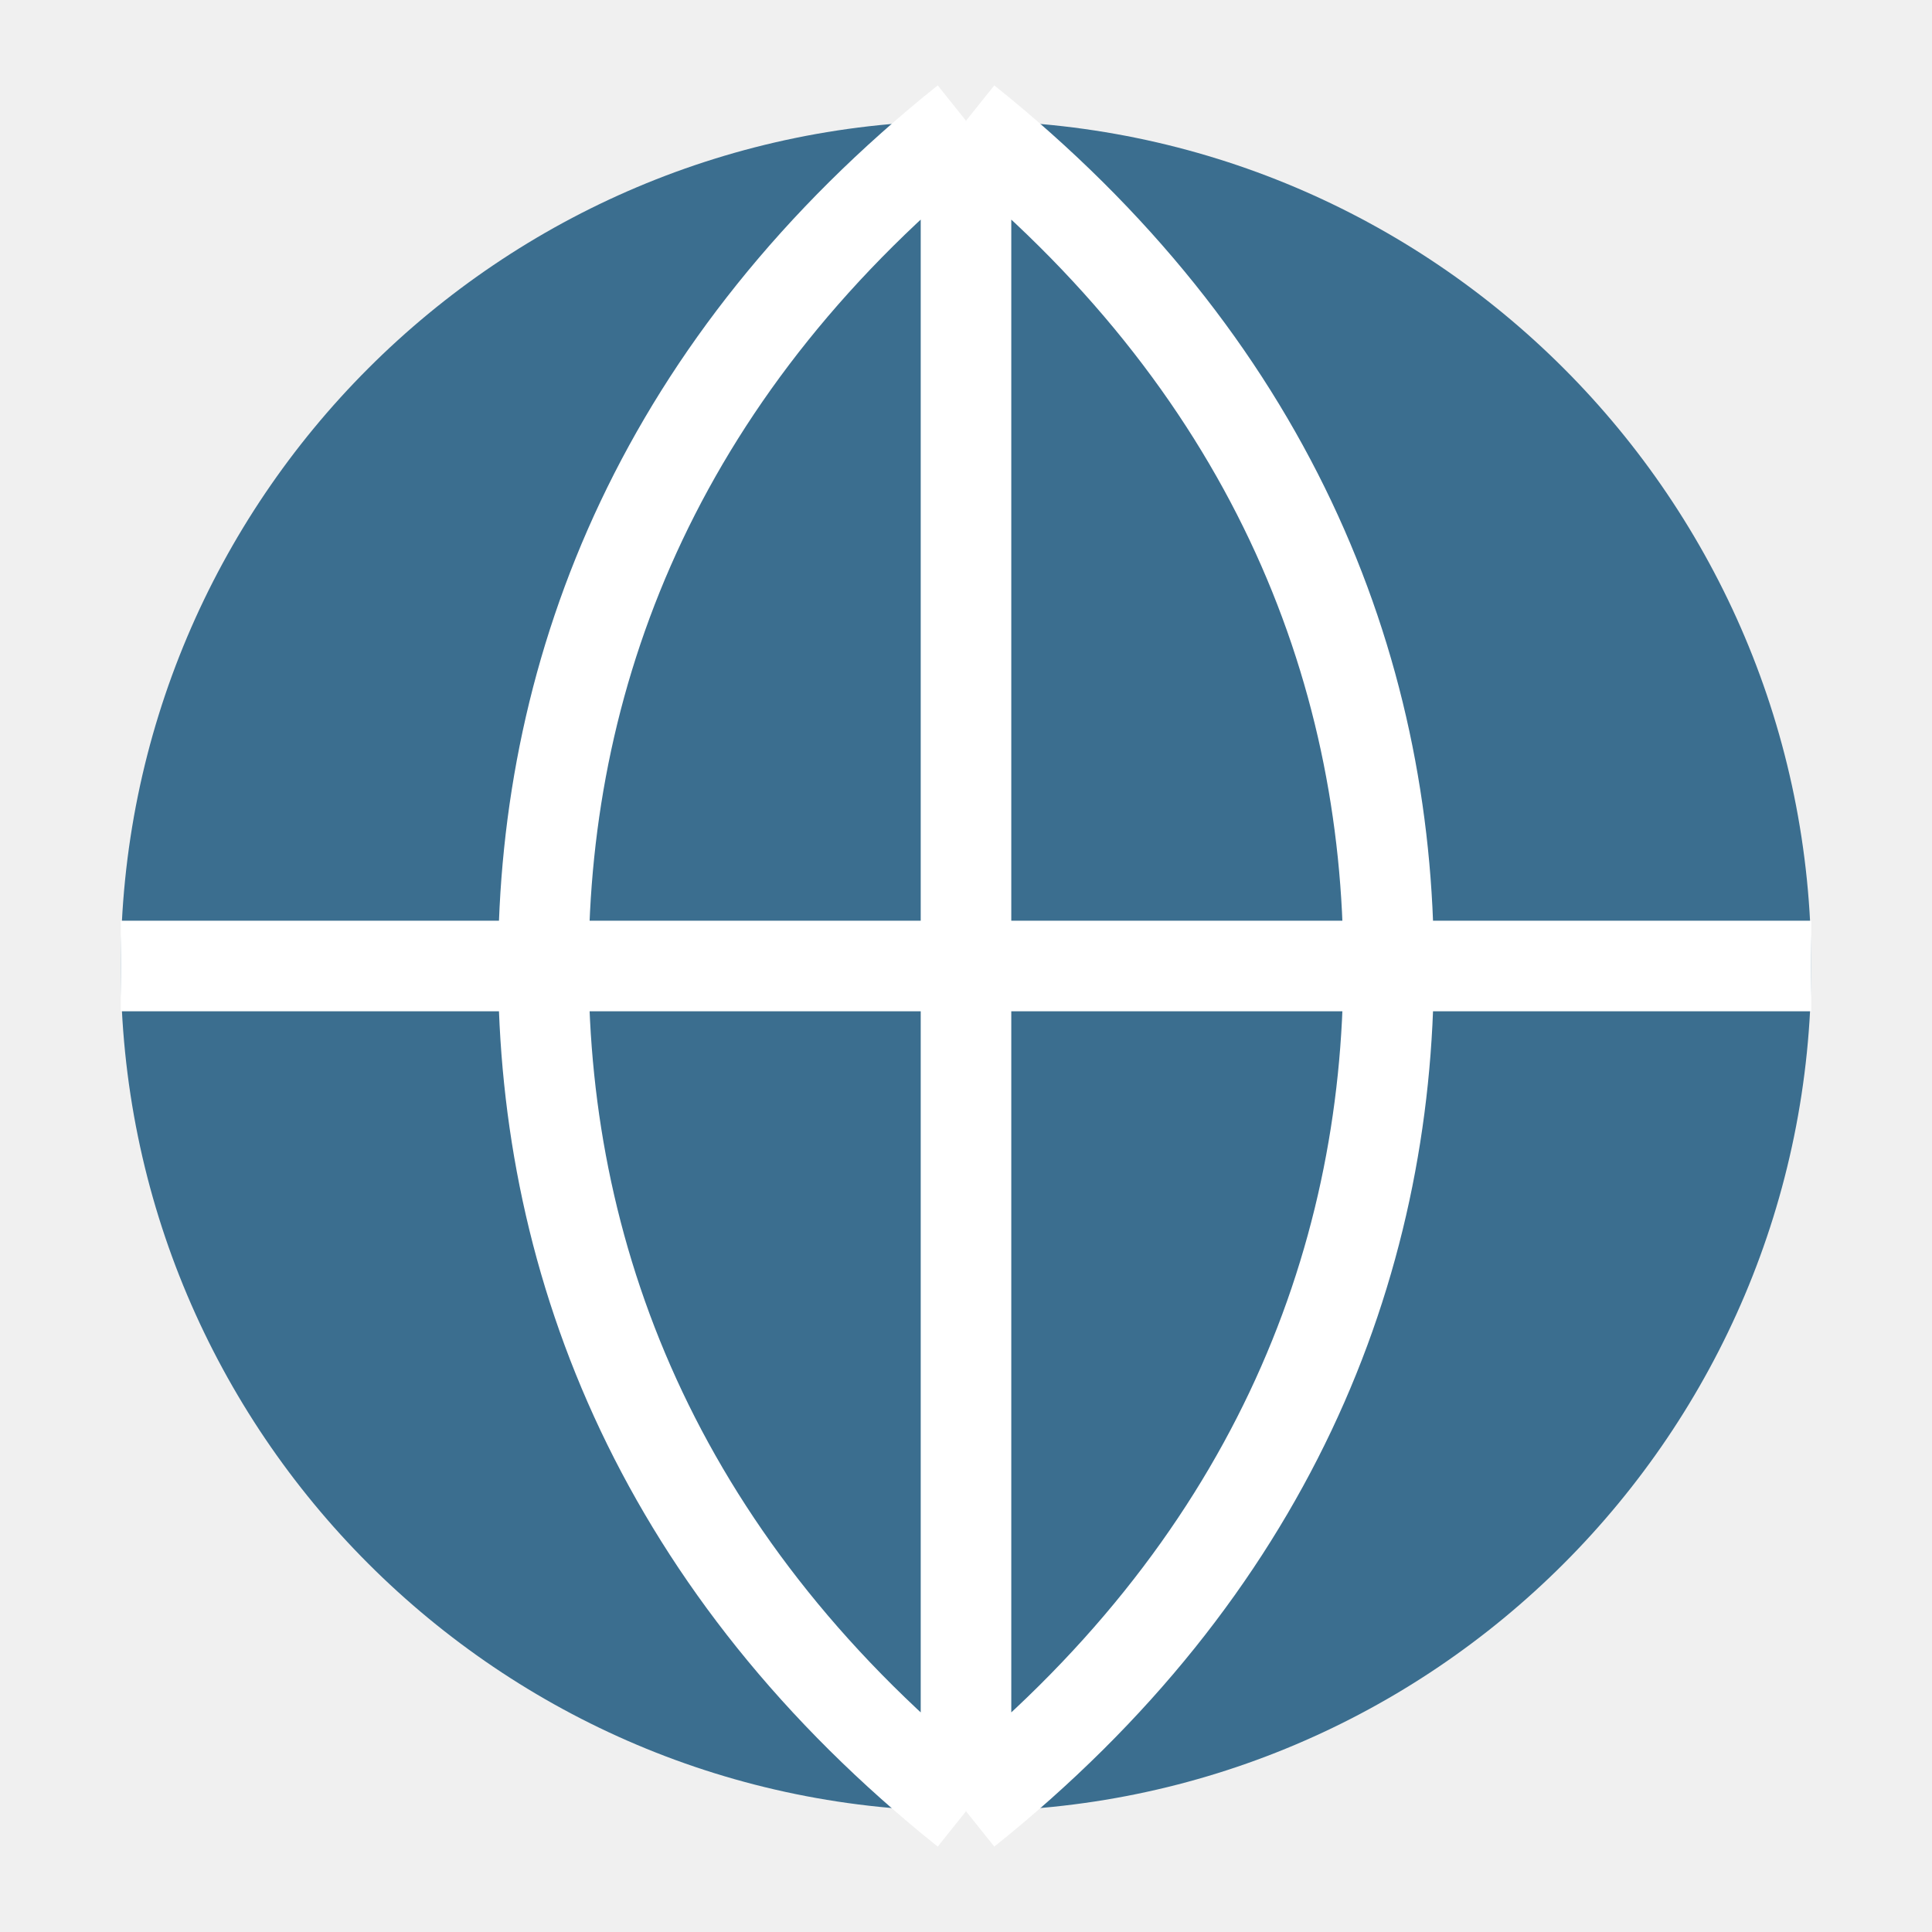
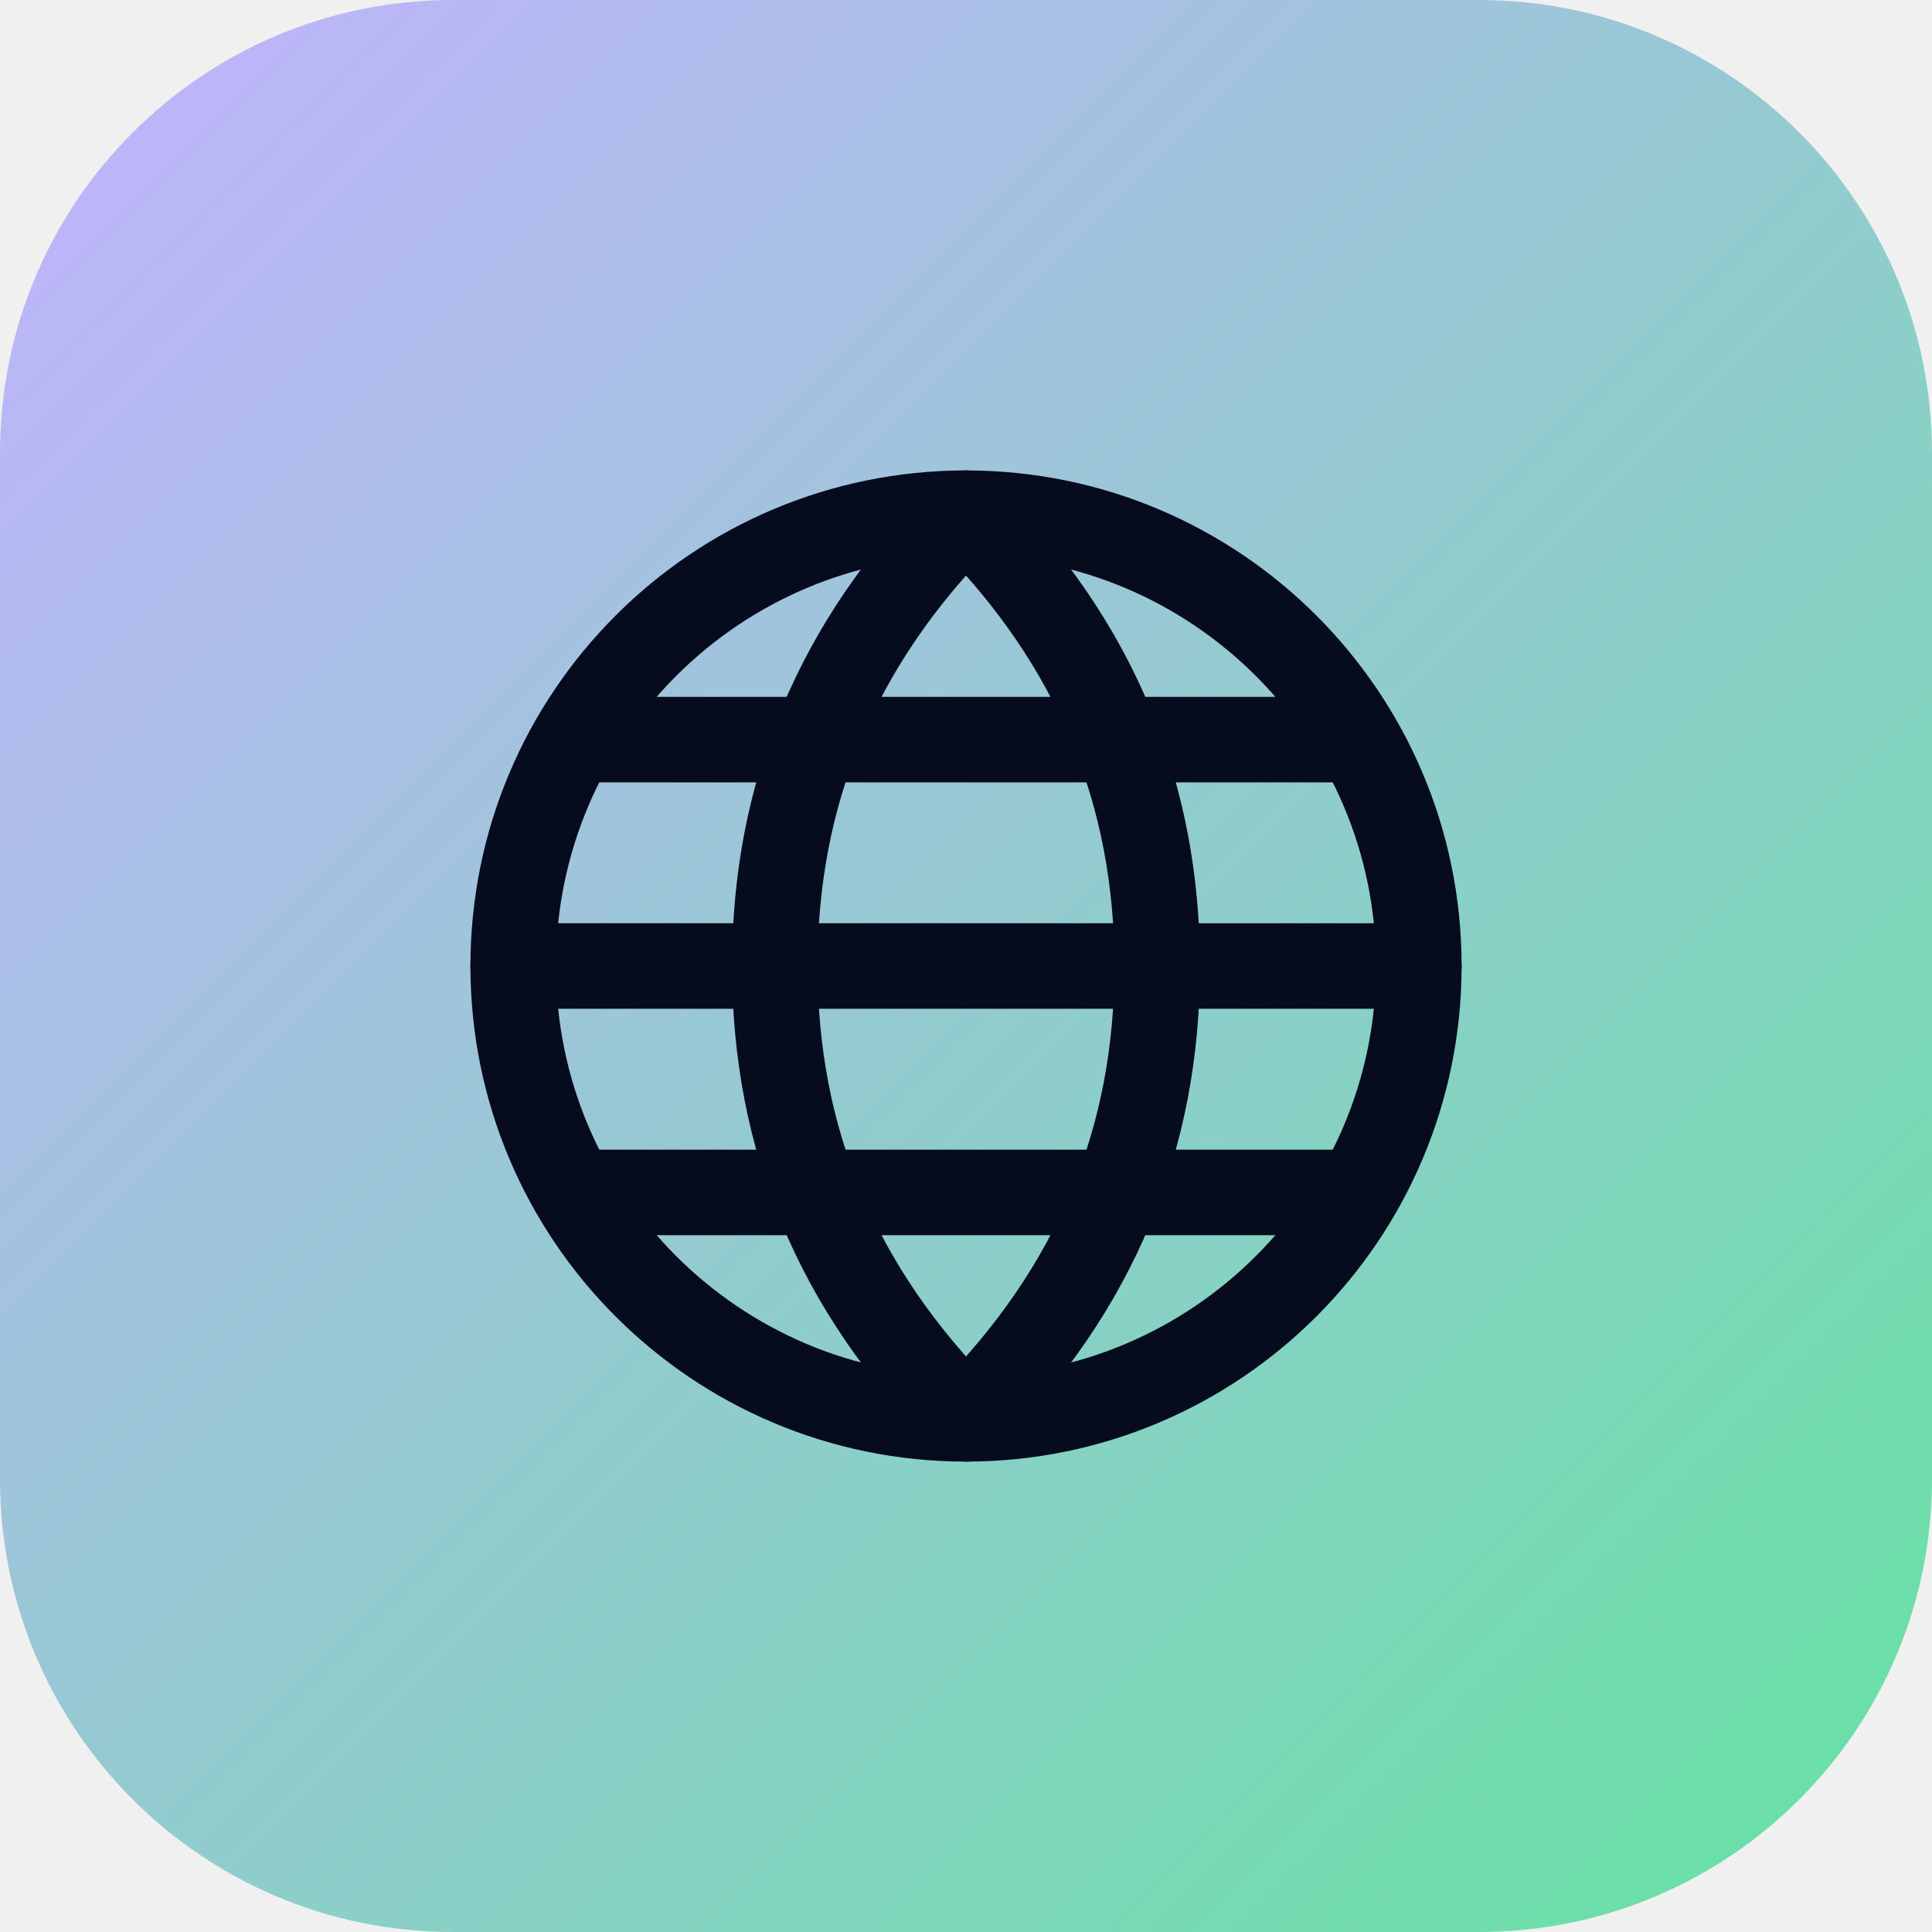
- <svg xmlns="http://www.w3.org/2000/svg" viewBox="0 0 64 64">
-   <circle cx="32" cy="32" r="28" fill="#3b6e8f" />
-   <path d="M32 4v56M4 32h56M32 4c-10 8-14 18-14 28s4 20 14 28M32 4c10 8 14 18 14 28s-4 20-14 28" fill="none" stroke="#fff" stroke-width="3" />
+ <svg xmlns="http://www.w3.org/2000/svg" viewBox="0 0 64 64" width="64" height="64">
+   <defs>
+     <linearGradient id="g" x1="0" y1="0" x2="1" y2="1">
+       <stop offset="0" stop-color="#c3b2ff" />
+       <stop offset="1" stop-color="#64e3a1" />
+     </linearGradient>
+   </defs>
+   <rect width="64" height="64" rx="15" fill="url(#g)" />
+   <g transform="translate(12 12) scale(1.6667)" fill="none" stroke="#060c1d" stroke-width="1.7" stroke-linecap="round" stroke-linejoin="round">
+     <circle cx="12" cy="12" r="9" />
+     <path d="M3 12h18" />
+     <path d="M12 3c2.6 2.6 3.8 5.6 3.8 9s-1.2 6.4-3.8 9c-2.6-2.6-3.8-5.6-3.8-9s1.2-6.4 3.8-9z" />
+     <path d="M4.6 7.5h14.8M4.6 16.5h14.8" />
+   </g>
</svg>
